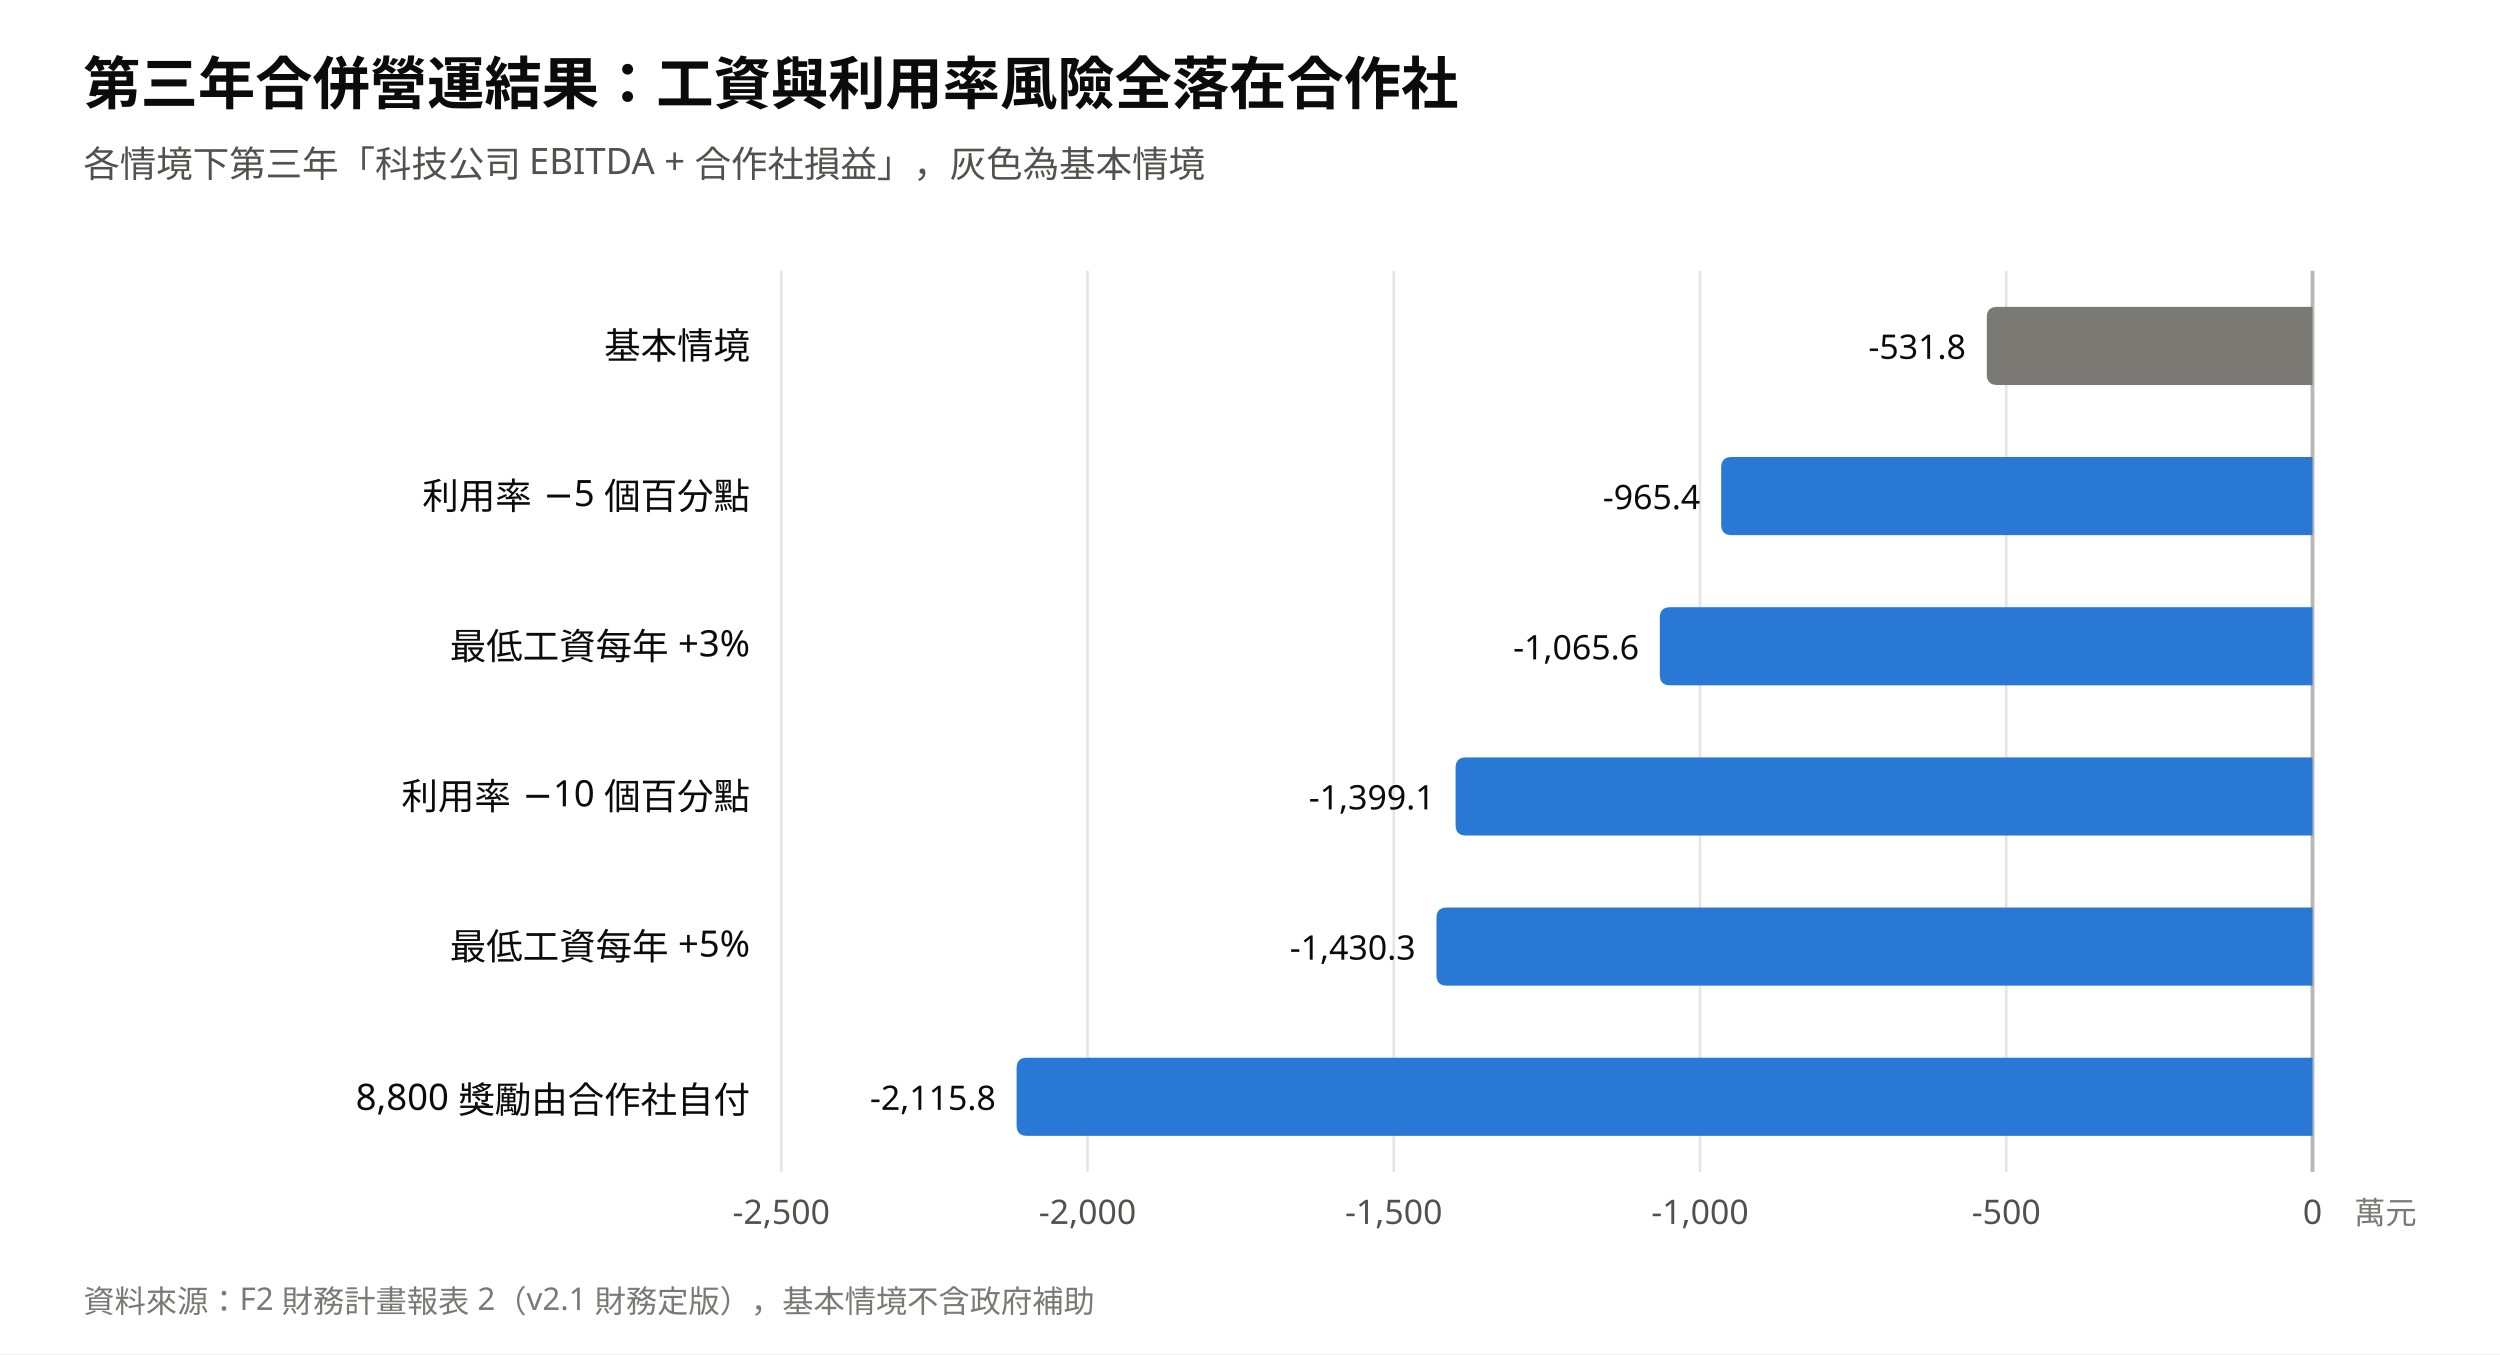
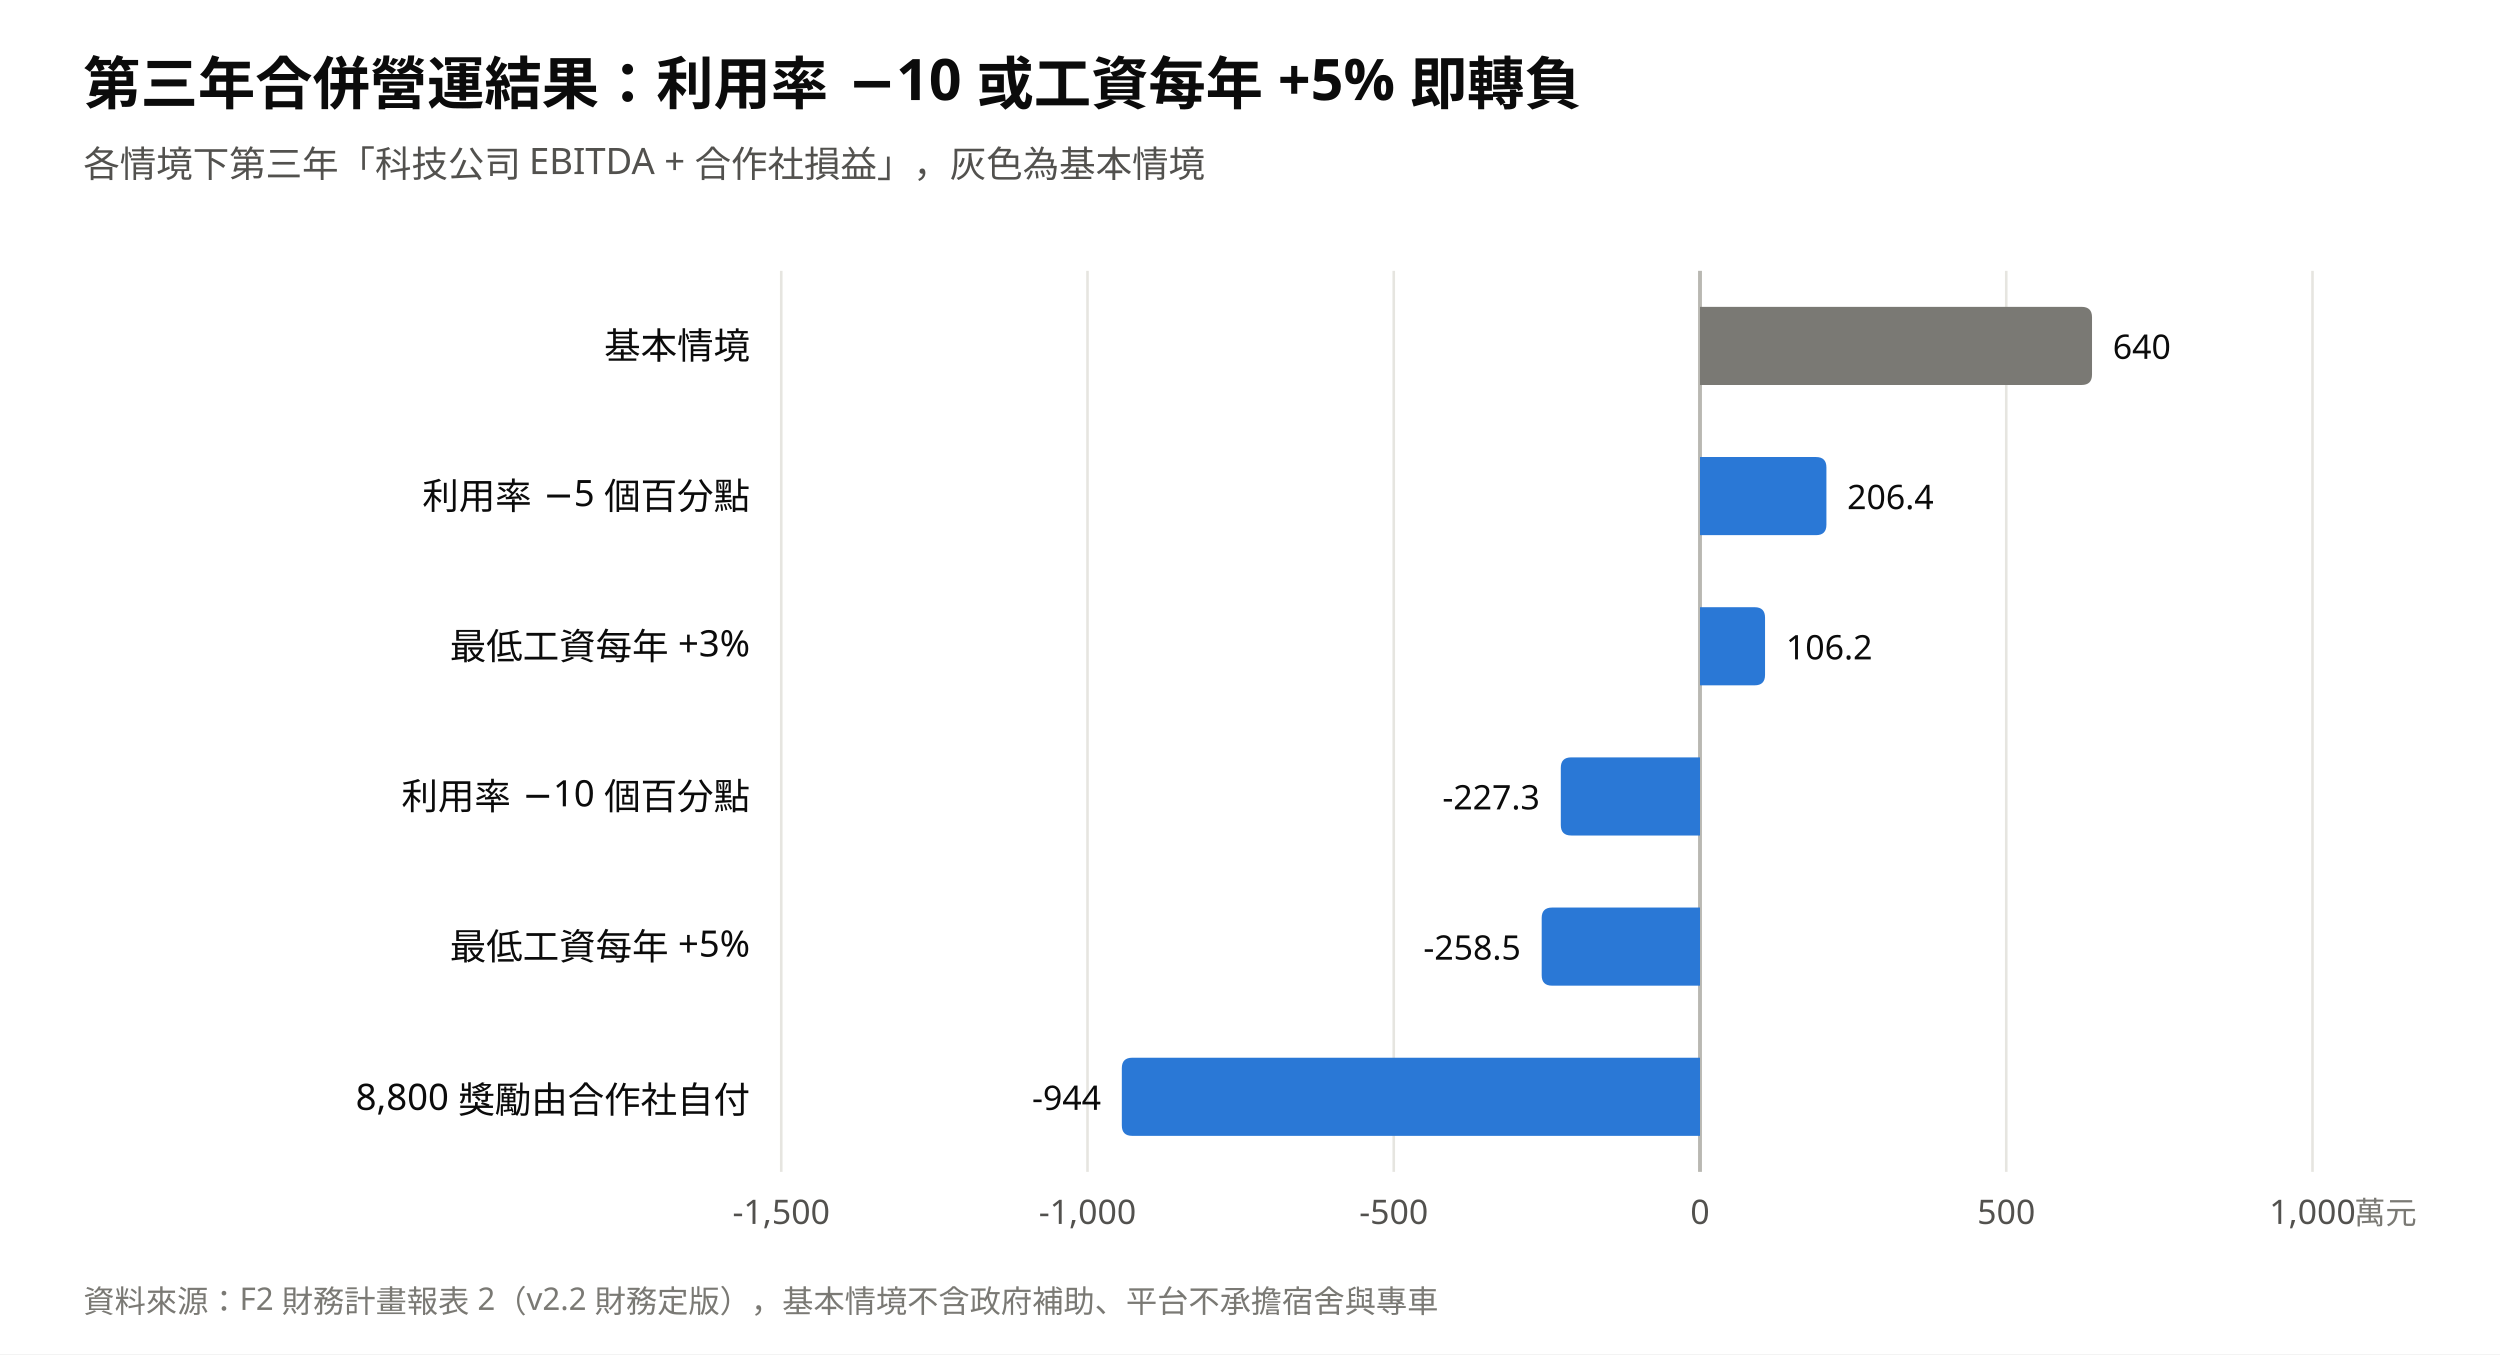
<svg xmlns="http://www.w3.org/2000/svg" width="960" height="520" viewBox="0 0 960 520" font-family="Microsoft JhengHei, PingFang TC, Noto Sans TC, sans-serif">
  <rect width="960" height="520" fill="#ffffff" />
-   <text x="32" y="40" font-size="22" font-weight="700" fill="#0b0b0b">第三年合併營運結果：工資與利用率風險全落在合作社</text>
+   <text x="32" y="40" font-size="22" font-weight="700" fill="#0b0b0b">第三年合併營運結果：利用率 −10 或工資每年 +5% 即轉負</text>
  <text x="32" y="68" font-size="14" fill="#52514e">各情境下第三年「科技公司 EBITDA + 合作社損益」，灰色為基本情境</text>
  <line x1="300.0" x2="300.0" y1="104" y2="450" stroke="#e6e5e0" stroke-width="1" />
-   <text x="300.0" y="470" font-size="13" fill="#52514e" text-anchor="middle">-2,500</text>
+   <text x="300.0" y="470" font-size="13" fill="#52514e" text-anchor="middle">-1,500</text>
  <line x1="417.6" x2="417.6" y1="104" y2="450" stroke="#e6e5e0" stroke-width="1" />
-   <text x="417.6" y="470" font-size="13" fill="#52514e" text-anchor="middle">-2,000</text>
+   <text x="417.6" y="470" font-size="13" fill="#52514e" text-anchor="middle">-1,000</text>
  <line x1="535.2" x2="535.2" y1="104" y2="450" stroke="#e6e5e0" stroke-width="1" />
-   <text x="535.2" y="470" font-size="13" fill="#52514e" text-anchor="middle">-1,500</text>
-   <line x1="652.8" x2="652.8" y1="104" y2="450" stroke="#e6e5e0" stroke-width="1" />
-   <text x="652.8" y="470" font-size="13" fill="#52514e" text-anchor="middle">-1,000</text>
+   <text x="535.2" y="470" font-size="13" fill="#52514e" text-anchor="middle">-500</text>
+   <line x1="652.8" x2="652.8" y1="104" y2="450" stroke="#b9b8b2" stroke-width="1.5" />
+   <text x="652.8" y="470" font-size="13" fill="#52514e" text-anchor="middle">0</text>
  <line x1="770.4" x2="770.4" y1="104" y2="450" stroke="#e6e5e0" stroke-width="1" />
-   <text x="770.4" y="470" font-size="13" fill="#52514e" text-anchor="middle">-500</text>
-   <line x1="888.0" x2="888.0" y1="104" y2="450" stroke="#b9b8b2" stroke-width="1.5" />
-   <text x="888.0" y="470" font-size="13" fill="#52514e" text-anchor="middle">0</text>
+   <text x="770.4" y="470" font-size="13" fill="#52514e" text-anchor="middle">500</text>
+   <line x1="888.0" x2="888.0" y1="104" y2="450" stroke="#e6e5e0" stroke-width="1" />
+   <text x="888.0" y="470" font-size="13" fill="#52514e" text-anchor="middle">1,000</text>
  <text x="928" y="470" font-size="12" fill="#7a7974" text-anchor="end">萬元</text>
-   <path d="M888.0,117.833 L766.93,117.833 Q762.93,117.833 762.93,121.833 L762.93,143.833 Q762.93,147.833 766.93,147.833 L888.0,147.833 Z" fill="#7a7974" />
+   <path d="M652.8,117.833 L799.337,117.833 Q803.337,117.833 803.337,121.833 L803.337,143.833 Q803.337,147.833 799.337,147.833 L652.8,147.833 Z" fill="#7a7974" />
  <text x="288" y="137.8" font-size="14" fill="#0b0b0b" text-anchor="end">基本情境</text>
-   <text x="754.9" y="137.8" font-size="13" fill="#0b0b0b" text-anchor="end">-531.8</text>
-   <path d="M888.0,175.5 L664.936,175.5 Q660.936,175.5 660.936,179.5 L660.936,201.5 Q660.936,205.5 664.936,205.5 L888.0,205.5 Z" fill="#2a78d6" />
+   <text x="811.3" y="137.8" font-size="13" fill="#0b0b0b" text-anchor="start">640</text>
+   <path d="M652.8,175.5 L697.343,175.5 Q701.343,175.5 701.343,179.5 L701.343,201.5 Q701.343,205.5 697.343,205.5 L652.8,205.5 Z" fill="#2a78d6" />
  <text x="288" y="195.5" font-size="14" fill="#0b0b0b" text-anchor="end">利用率 −5 個百分點</text>
-   <text x="652.9" y="195.5" font-size="13" fill="#0b0b0b" text-anchor="end">-965.4</text>
-   <path d="M888.0,233.167 L641.369,233.167 Q637.369,233.167 637.369,237.167 L637.369,259.167 Q637.369,263.167 641.369,263.167 L888.0,263.167 Z" fill="#2a78d6" />
+   <text x="709.3" y="195.5" font-size="13" fill="#0b0b0b" text-anchor="start">206.4</text>
+   <path d="M652.8,233.167 L673.777,233.167 Q677.777,233.167 677.777,237.167 L677.777,259.167 Q677.777,263.167 673.777,263.167 L652.8,263.167 Z" fill="#2a78d6" />
  <text x="288" y="253.2" font-size="14" fill="#0b0b0b" text-anchor="end">最低工資每年 +3%</text>
-   <text x="629.4" y="253.2" font-size="13" fill="#0b0b0b" text-anchor="end">-1,065.6</text>
-   <path d="M888.0,290.833 L562.941,290.833 Q558.941,290.833 558.941,294.833 L558.941,316.833 Q558.941,320.833 562.941,320.833 L888.0,320.833 Z" fill="#2a78d6" />
+   <text x="685.8" y="253.2" font-size="13" fill="#0b0b0b" text-anchor="start">106.2</text>
+   <path d="M652.8,290.833 L603.348,290.833 Q599.348,290.833 599.348,294.833 L599.348,316.833 Q599.348,320.833 603.348,320.833 L652.8,320.833 Z" fill="#2a78d6" />
  <text x="288" y="310.8" font-size="14" fill="#0b0b0b" text-anchor="end">利用率 −10 個百分點</text>
-   <text x="550.9" y="310.8" font-size="13" fill="#0b0b0b" text-anchor="end">-1,399.1</text>
-   <path d="M888.0,348.5 L555.6,348.5 Q551.6,348.5 551.6,352.5 L551.6,374.5 Q551.6,378.5 555.6,378.5 L888.0,378.5 Z" fill="#2a78d6" />
+   <text x="591.3" y="310.8" font-size="13" fill="#0b0b0b" text-anchor="end">-227.3</text>
+   <path d="M652.8,348.5 L596.008,348.5 Q592.008,348.5 592.008,352.5 L592.008,374.5 Q592.008,378.5 596.008,378.5 L652.8,378.5 Z" fill="#2a78d6" />
  <text x="288" y="368.5" font-size="14" fill="#0b0b0b" text-anchor="end">最低工資每年 +5%</text>
-   <text x="543.6" y="368.5" font-size="13" fill="#0b0b0b" text-anchor="end">-1,430.3</text>
-   <path d="M888.0,406.167 L394.373,406.167 Q390.373,406.167 390.373,410.167 L390.373,432.167 Q390.373,436.167 394.373,436.167 L888.0,436.167 Z" fill="#2a78d6" />
+   <text x="584.0" y="368.5" font-size="13" fill="#0b0b0b" text-anchor="end">-258.5</text>
+   <path d="M652.8,406.167 L434.781,406.167 Q430.781,406.167 430.781,410.167 L430.781,432.167 Q430.781,436.167 434.781,436.167 L652.8,436.167 Z" fill="#2a78d6" />
  <text x="288" y="426.2" font-size="14" fill="#0b0b0b" text-anchor="end">8,800 獎勵由合作社自付</text>
-   <text x="382.4" y="426.2" font-size="13" fill="#0b0b0b" text-anchor="end">-2,115.8</text>
-   <text x="32" y="504" font-size="12" fill="#7a7974">資料來源：F2 財務計畫報表 2（v2.1 財務定版），基本情境不含政府補助</text>
+   <text x="422.8" y="426.2" font-size="13" fill="#0b0b0b" text-anchor="end">-944</text>
+   <text x="32" y="504" font-size="12" fill="#7a7974">資料來源：F2 財務計畫報表 2（v2.2 財務定版），基本情境不含政府補助、平台不承擔宿舍與專車</text>
</svg>
